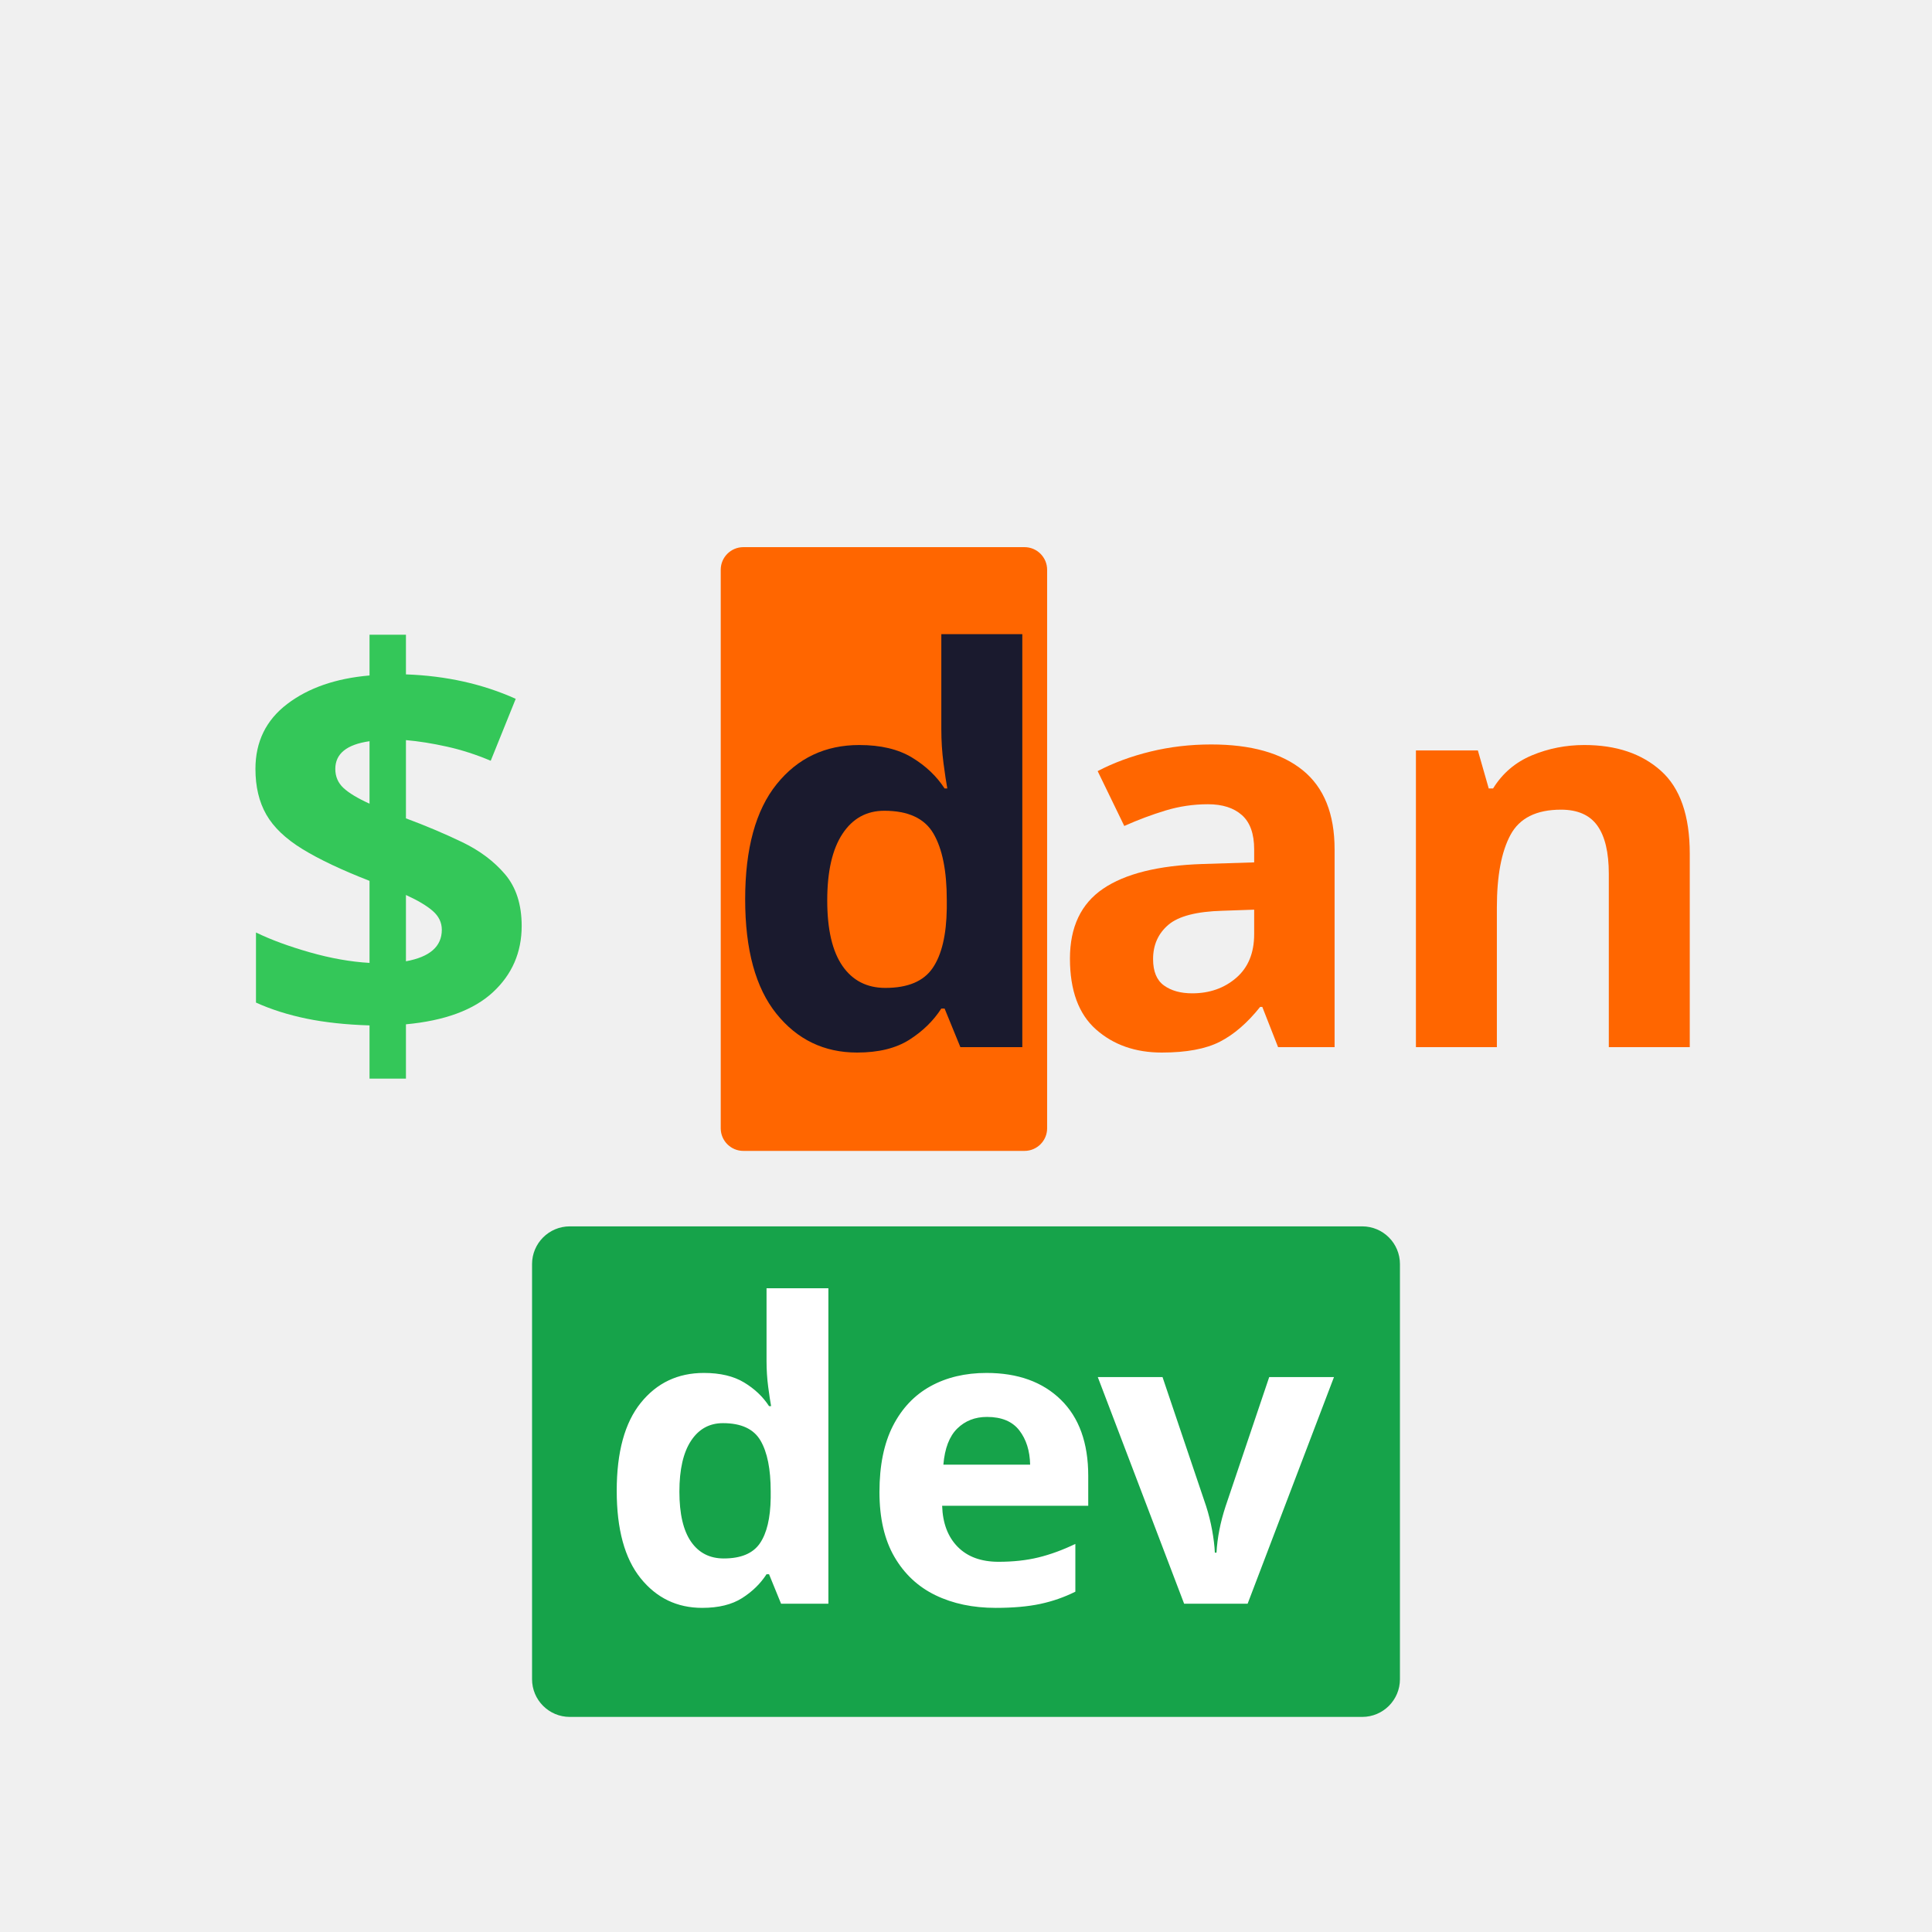
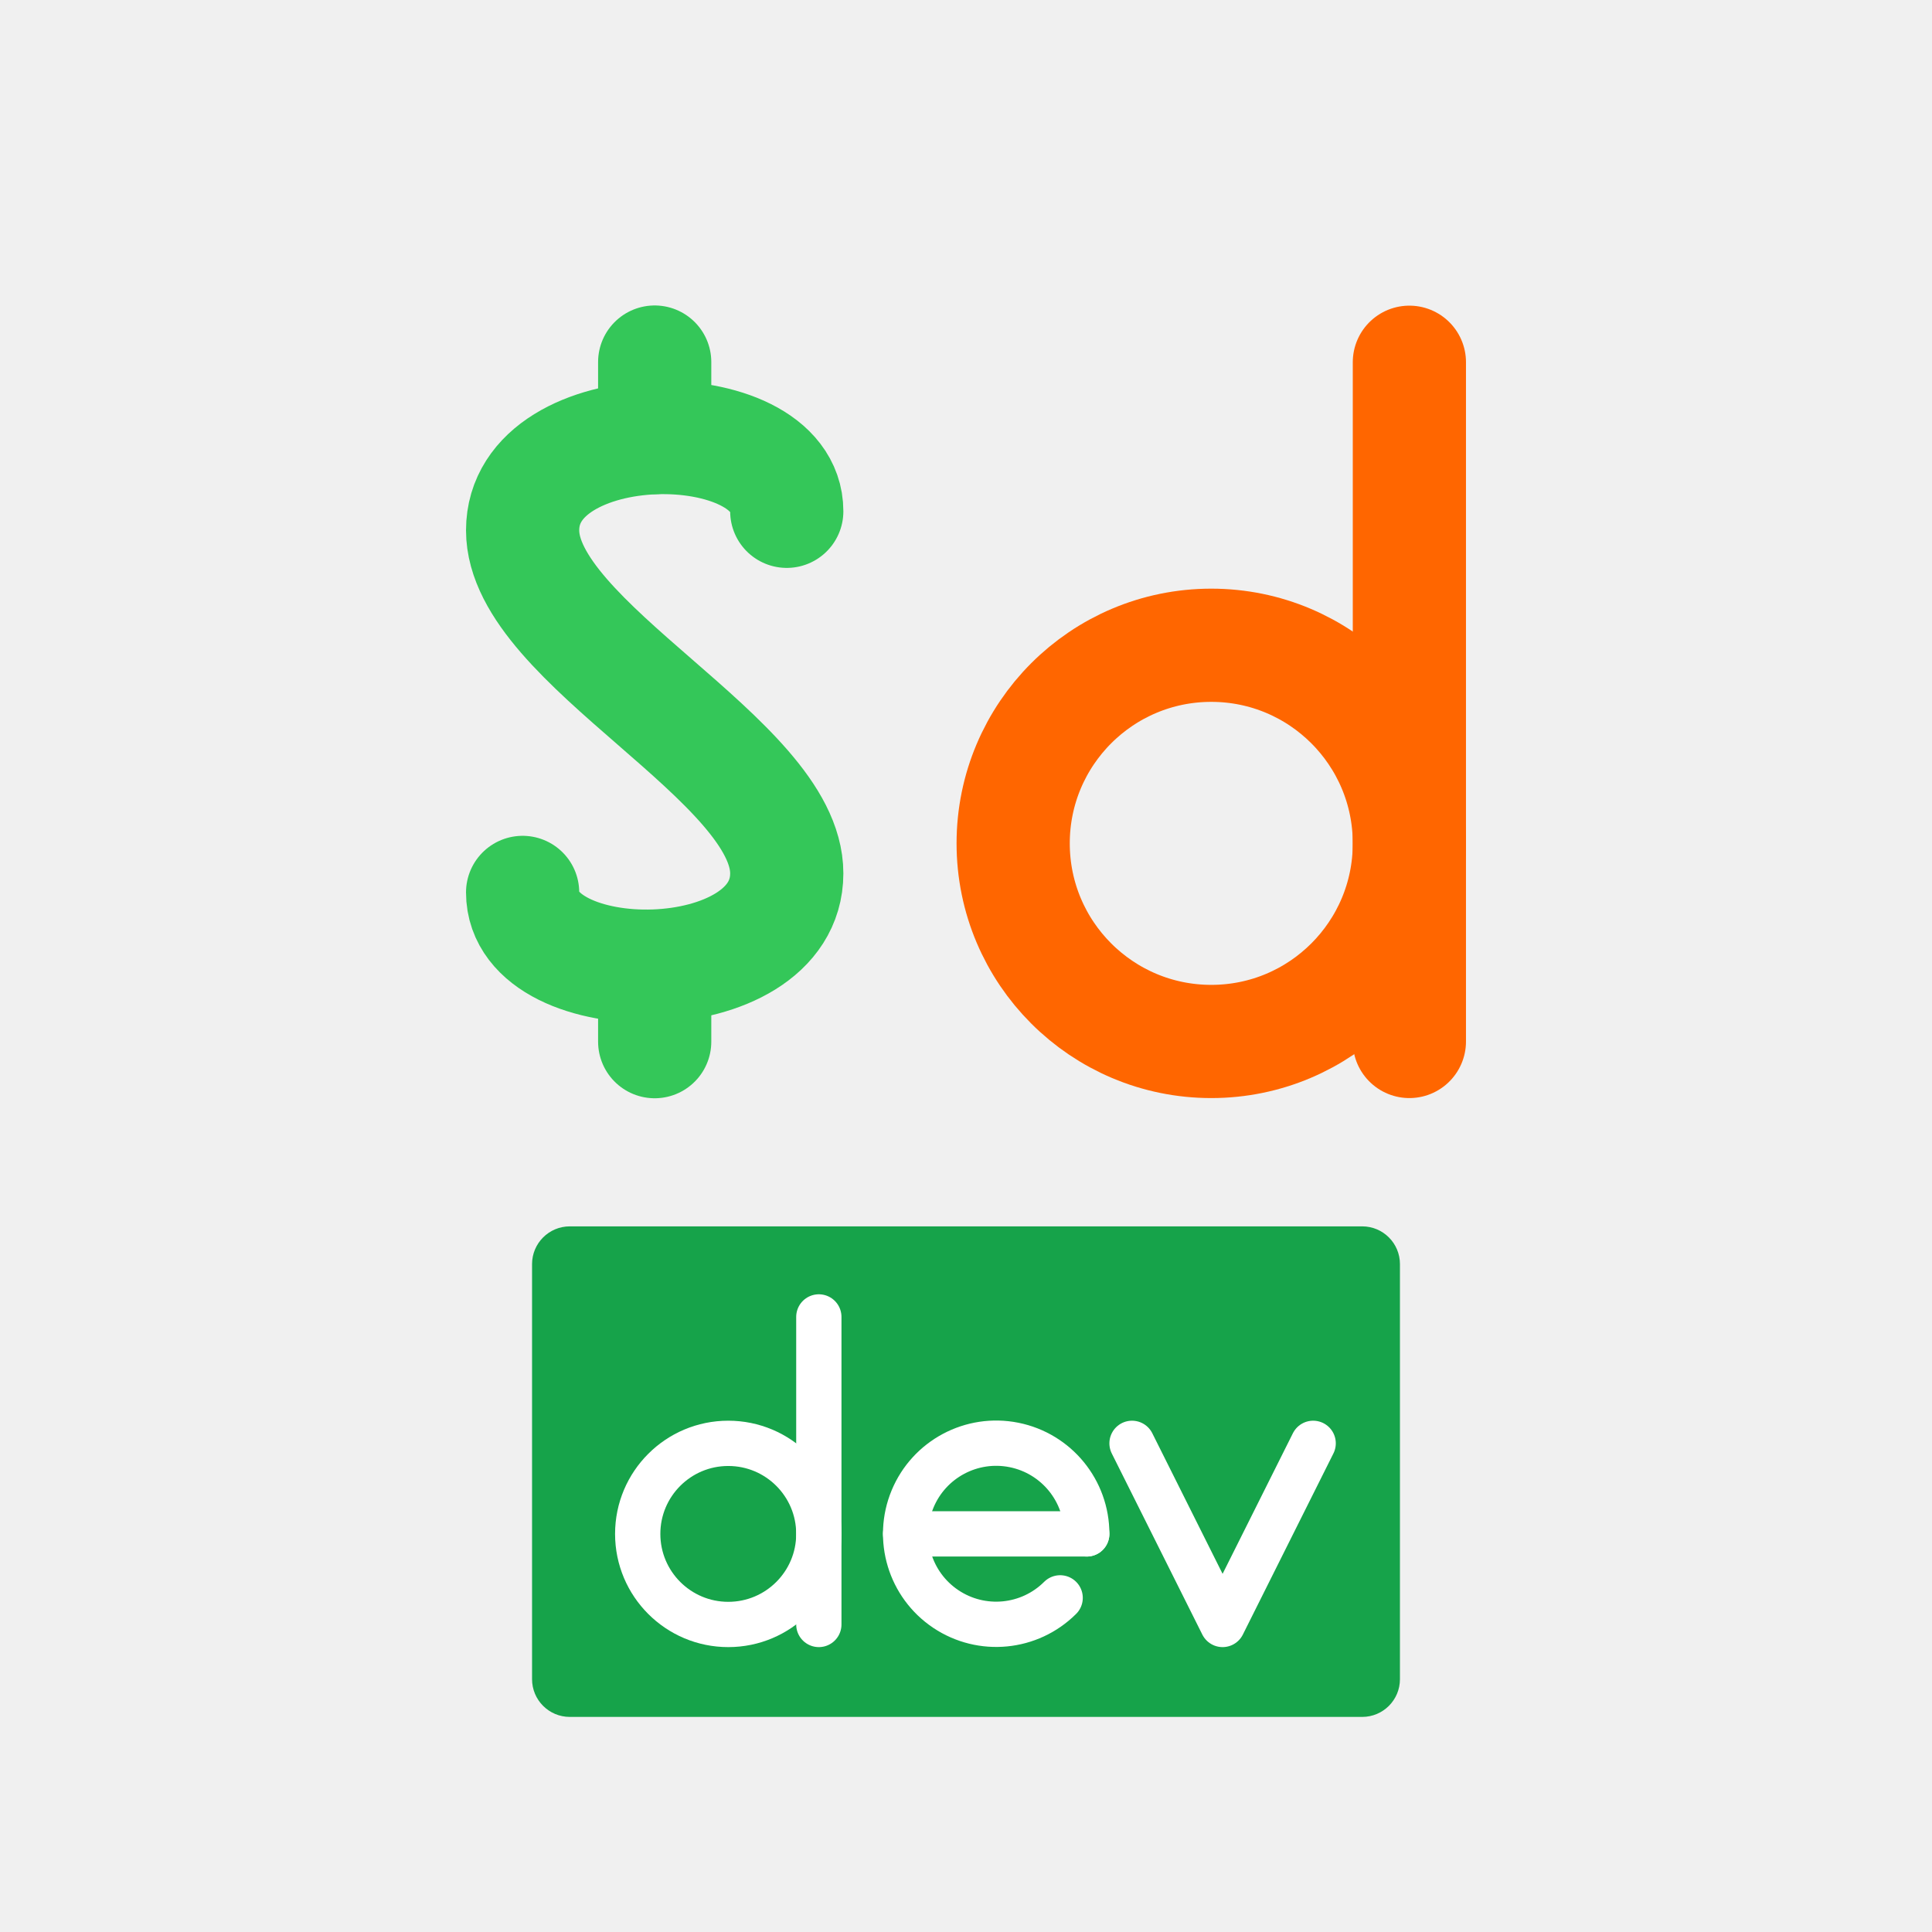
<svg xmlns="http://www.w3.org/2000/svg" width="1024" height="1024" viewBox="0 0 1024 1024">
-   <g font-family="'Monaco'" font-size="288" font-weight="bold">
-     <text x="123" y="555" fill="#34C759">$</text>
-     <rect x="382" y="290" width="173" height="320" rx="12" fill="#FF6600" />
-     <text x="382" y="555" fill="#1a1a2e">d</text>
-     <text x="555" y="555" fill="#FF6600">a</text>
-     <text x="728" y="555" fill="#FF6600">n</text>
+   <g transform="translate(0 -140)">
+     <g fill="none" stroke-linecap="round">
+       <g stroke="#34C759" stroke-width="60">
+         <path d="M347 331.9 L347 371.9" />
+         <path d="M347 652.1 L347 692.1" />
+         <path d="M417 411 C417 357.3 277 357.3 277 421.1 C277 481.1 417 542.9 417 602.9 C417 666.7 277 666.7 277 613" />
+       </g>
+       <g stroke="#FF6600" stroke-width="60">
+         <circle cx="642" cy="587" r="105" />
+         <path d="M747 332 L747 692" />
+       </g>
+     </g>
  </g>
  <rect x="282" y="650" width="460" height="260" rx="20" fill="#16a34a" />
-   <text x="512" y="850" text-anchor="middle" font-family="'Monaco'" font-size="220" font-weight="bold" fill="#FFFFFF">dev</text>
+   <g fill="none" stroke="#FFFFFF" stroke-width="24" stroke-linecap="round" stroke-linejoin="round">
+     <circle cx="386" cy="813" r="48" />
+     <path d="M434 698 L434 861" />
+     <path d="M480 813 L576 813" />
+     <path d="M576 813 A48 48 0 1 0 561.9 846.9" />
+     <path d="M600 765 L648 861 L696 765" />
+   </g>
</svg>
